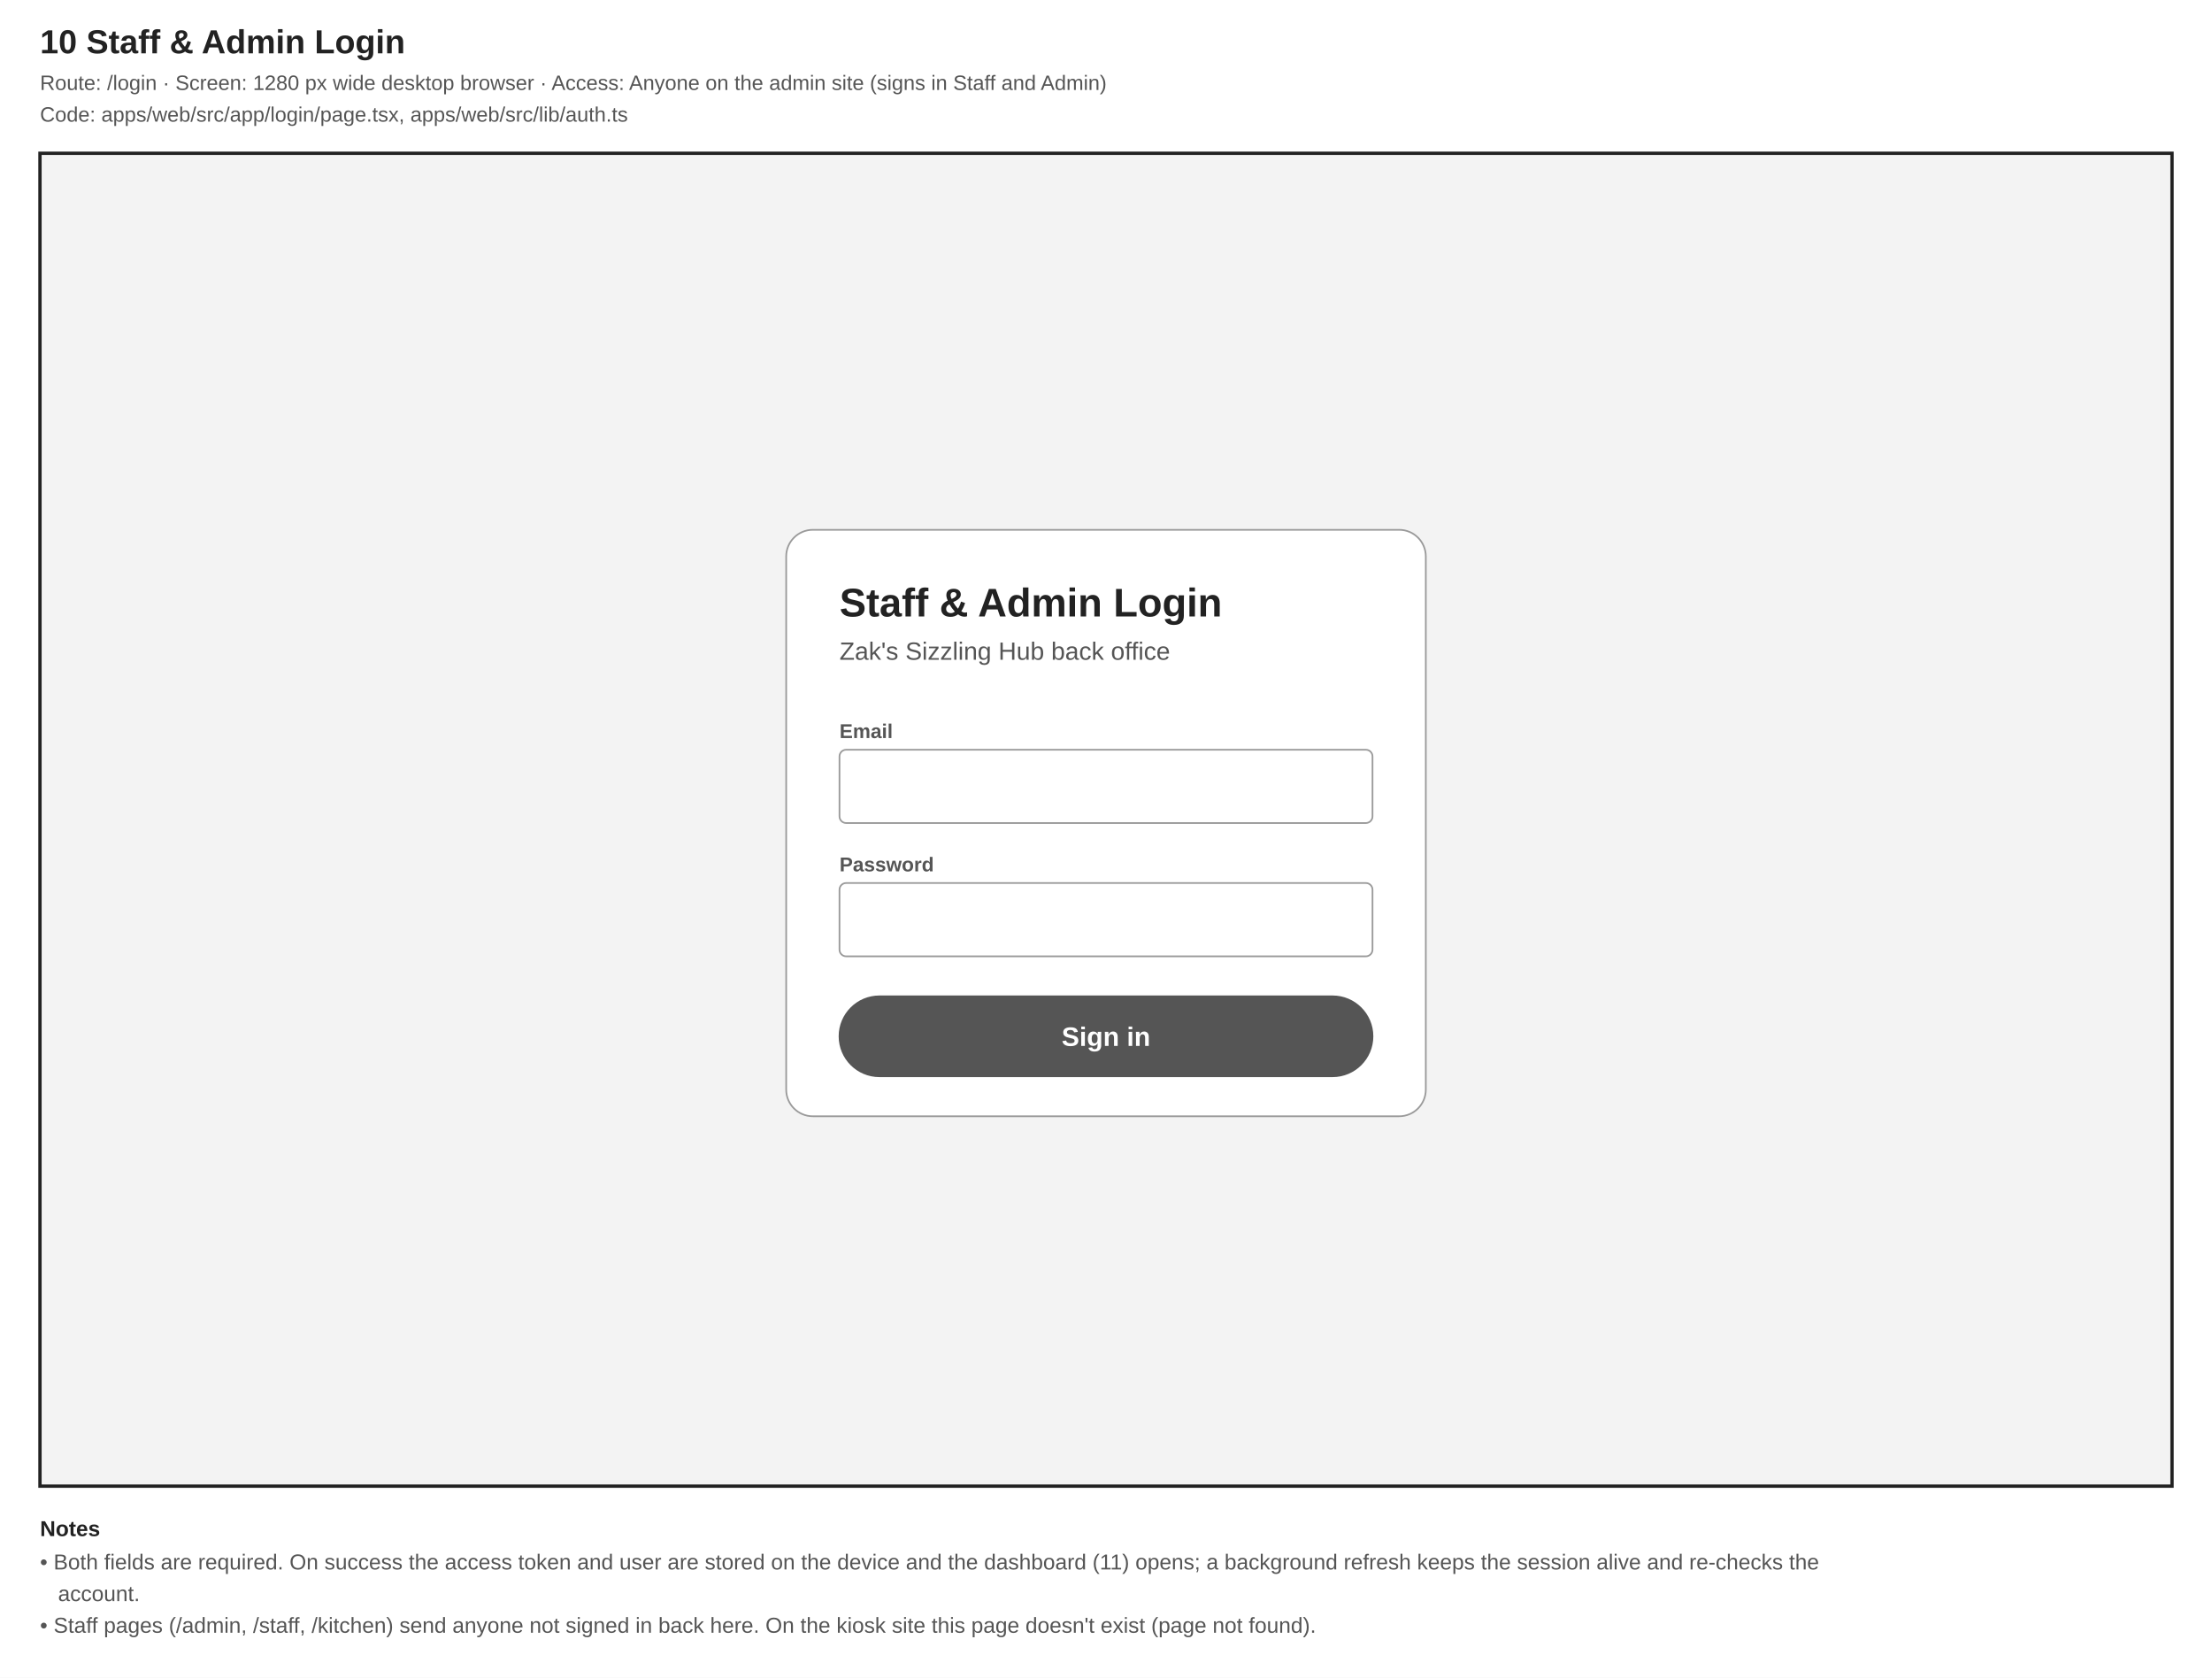
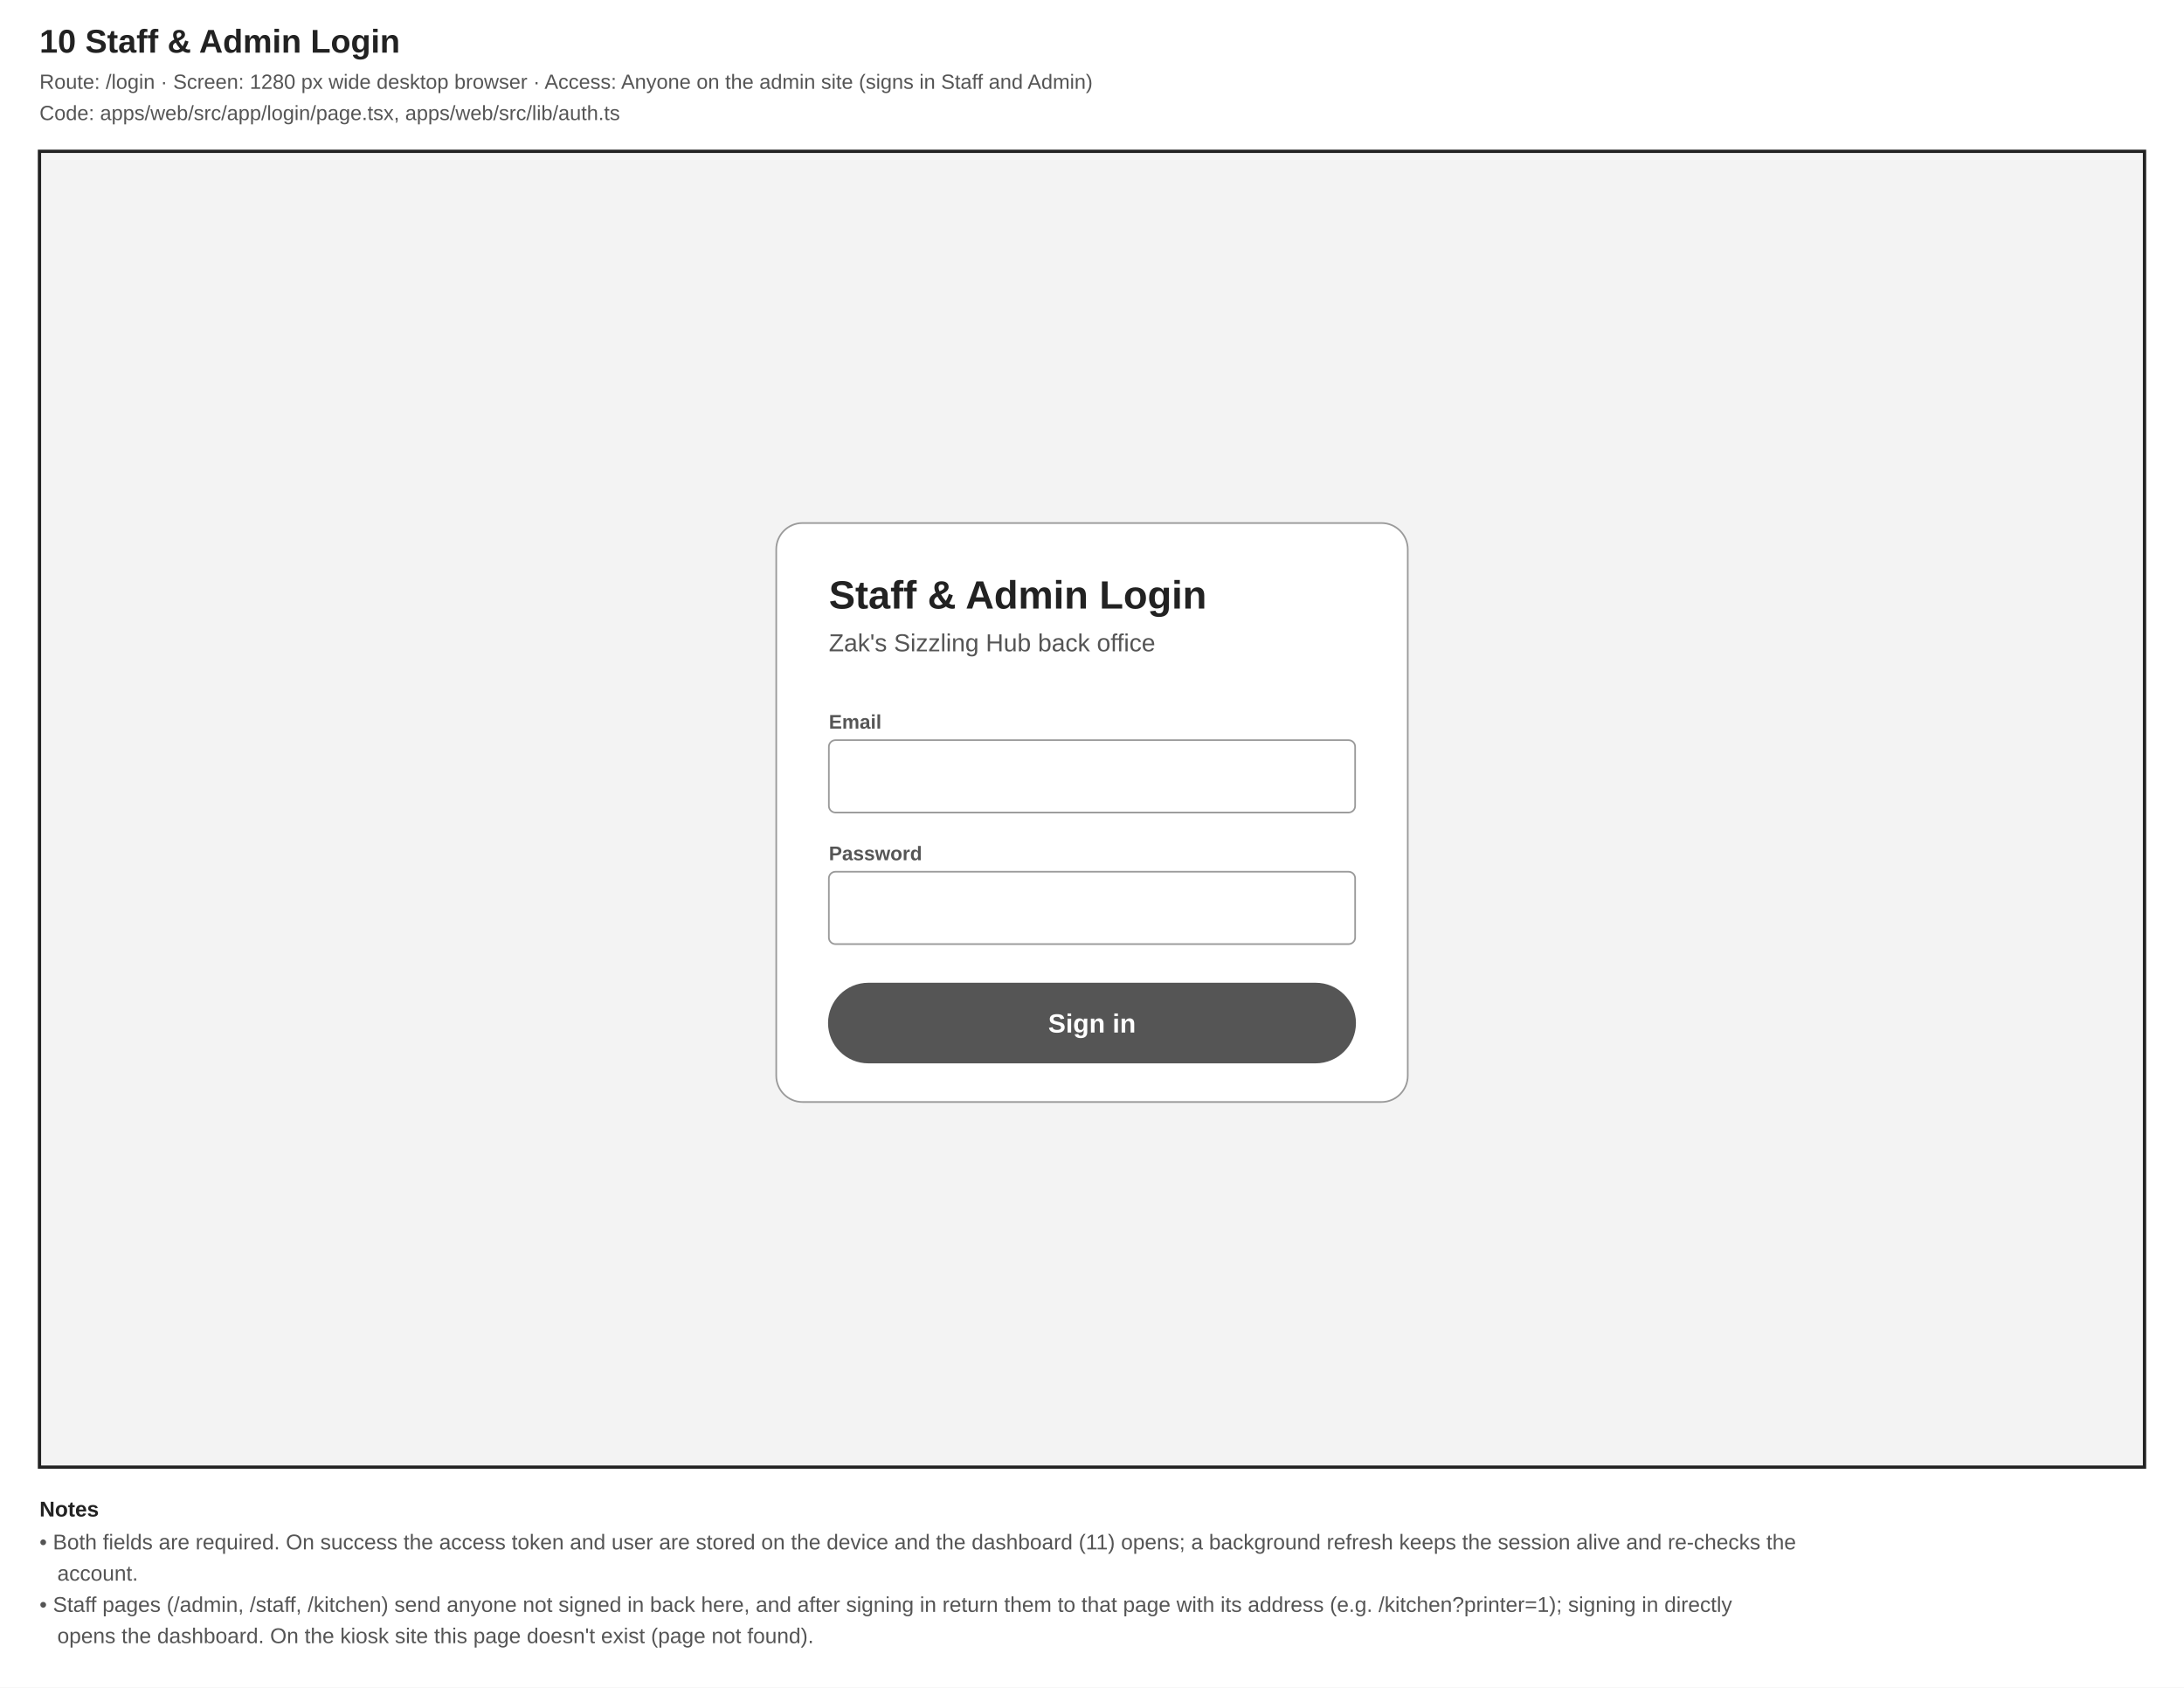
- <svg xmlns="http://www.w3.org/2000/svg" width="1328" height="1007" viewBox="0 0 1328 1007">
-   <rect x="0" y="0" width="1328" height="1007" fill="#ffffff" />
+ <svg xmlns="http://www.w3.org/2000/svg" width="1328" height="1026" viewBox="0 0 1328 1026">
+   <rect x="0" y="0" width="1328" height="1026" fill="#ffffff" />
  <text x="24" y="32" font-family="Arial, Helvetica, sans-serif" font-size="20" font-weight="700" fill="#222222">10  Staff &amp; Admin Login</text>
  <text x="24" y="54" font-family="Arial, Helvetica, sans-serif" font-size="12.5" fill="#555555">Route: /login   ·   Screen: 1280 px wide desktop browser   ·   Access: Anyone on the admin site (signs in Staff and Admin)</text>
  <text x="24" y="73" font-family="Arial, Helvetica, sans-serif" font-size="12.5" fill="#555555">Code: apps/web/src/app/login/page.tsx, apps/web/src/lib/auth.ts</text>
  <text x="24" y="922" font-family="Arial, Helvetica, sans-serif" font-size="13" font-weight="700" fill="#222222">Notes</text>
  <text x="24" y="942" font-family="Arial, Helvetica, sans-serif" font-size="13" fill="#555555" xml:space="preserve">• Both fields are required. On success the access token and user are stored on the device and the dashboard (11) opens; a background refresh keeps the session alive and re-checks the</text>
  <text x="24" y="961" font-family="Arial, Helvetica, sans-serif" font-size="13" fill="#555555" xml:space="preserve">   account.</text>
-   <text x="24" y="980" font-family="Arial, Helvetica, sans-serif" font-size="13" fill="#555555" xml:space="preserve">• Staff pages (/admin, /staff, /kitchen) send anyone not signed in back here. On the kiosk site this page doesn't exist (page not found).</text>
+   <text x="24" y="980" font-family="Arial, Helvetica, sans-serif" font-size="13" fill="#555555" xml:space="preserve">• Staff pages (/admin, /staff, /kitchen) send anyone not signed in back here, and after signing in return them to that page with its address (e.g. /kitchen?printer=1); signing in directly</text>
+   <text x="24" y="999" font-family="Arial, Helvetica, sans-serif" font-size="13" fill="#555555" xml:space="preserve">   opens the dashboard. On the kiosk site this page doesn't exist (page not found).</text>
  <g transform="translate(24,92)">
    <clipPath id="frame">
      <rect x="0" y="0" width="1280" height="800" />
    </clipPath>
    <g clip-path="url(#frame)">
      <rect x="0" y="0" width="1280" height="800" fill="#ffffff" />
      <rect x="0" y="0" width="1280" height="800" rx="0" fill="#f3f3f3" stroke="none" />
      <rect x="448" y="226" width="384" height="352" rx="16" fill="#ffffff" stroke="#9a9a9a" stroke-width="1" />
      <text x="480" y="278" font-family="Arial, Helvetica, sans-serif" font-size="24" font-weight="700" text-anchor="start" fill="#222222">Staff &amp; Admin Login</text>
      <text x="480" y="304" font-family="Arial, Helvetica, sans-serif" font-size="15" font-weight="400" text-anchor="start" fill="#555555">Zak's Sizzling Hub back office</text>
      <text x="480" y="351" font-family="Arial, Helvetica, sans-serif" font-size="12" font-weight="700" text-anchor="start" fill="#555555">Email</text>
      <rect x="480" y="358" width="320" height="44" rx="4" fill="#ffffff" stroke="#9a9a9a" stroke-width="1" />
      <text x="480" y="431" font-family="Arial, Helvetica, sans-serif" font-size="12" font-weight="700" text-anchor="start" fill="#555555">Password</text>
      <rect x="480" y="438" width="320" height="44" rx="4" fill="#ffffff" stroke="#9a9a9a" stroke-width="1" />
      <rect x="480" y="506" width="320" height="48" rx="24" fill="#555555" stroke="#555555" stroke-width="1" />
      <text x="640.0" y="535.76" font-family="Arial, Helvetica, sans-serif" font-size="16" font-weight="700" text-anchor="middle" fill="#ffffff">Sign in</text>
    </g>
    <rect x="0" y="0" width="1280" height="800" fill="none" stroke="#222222" stroke-width="2" />
  </g>
</svg>
